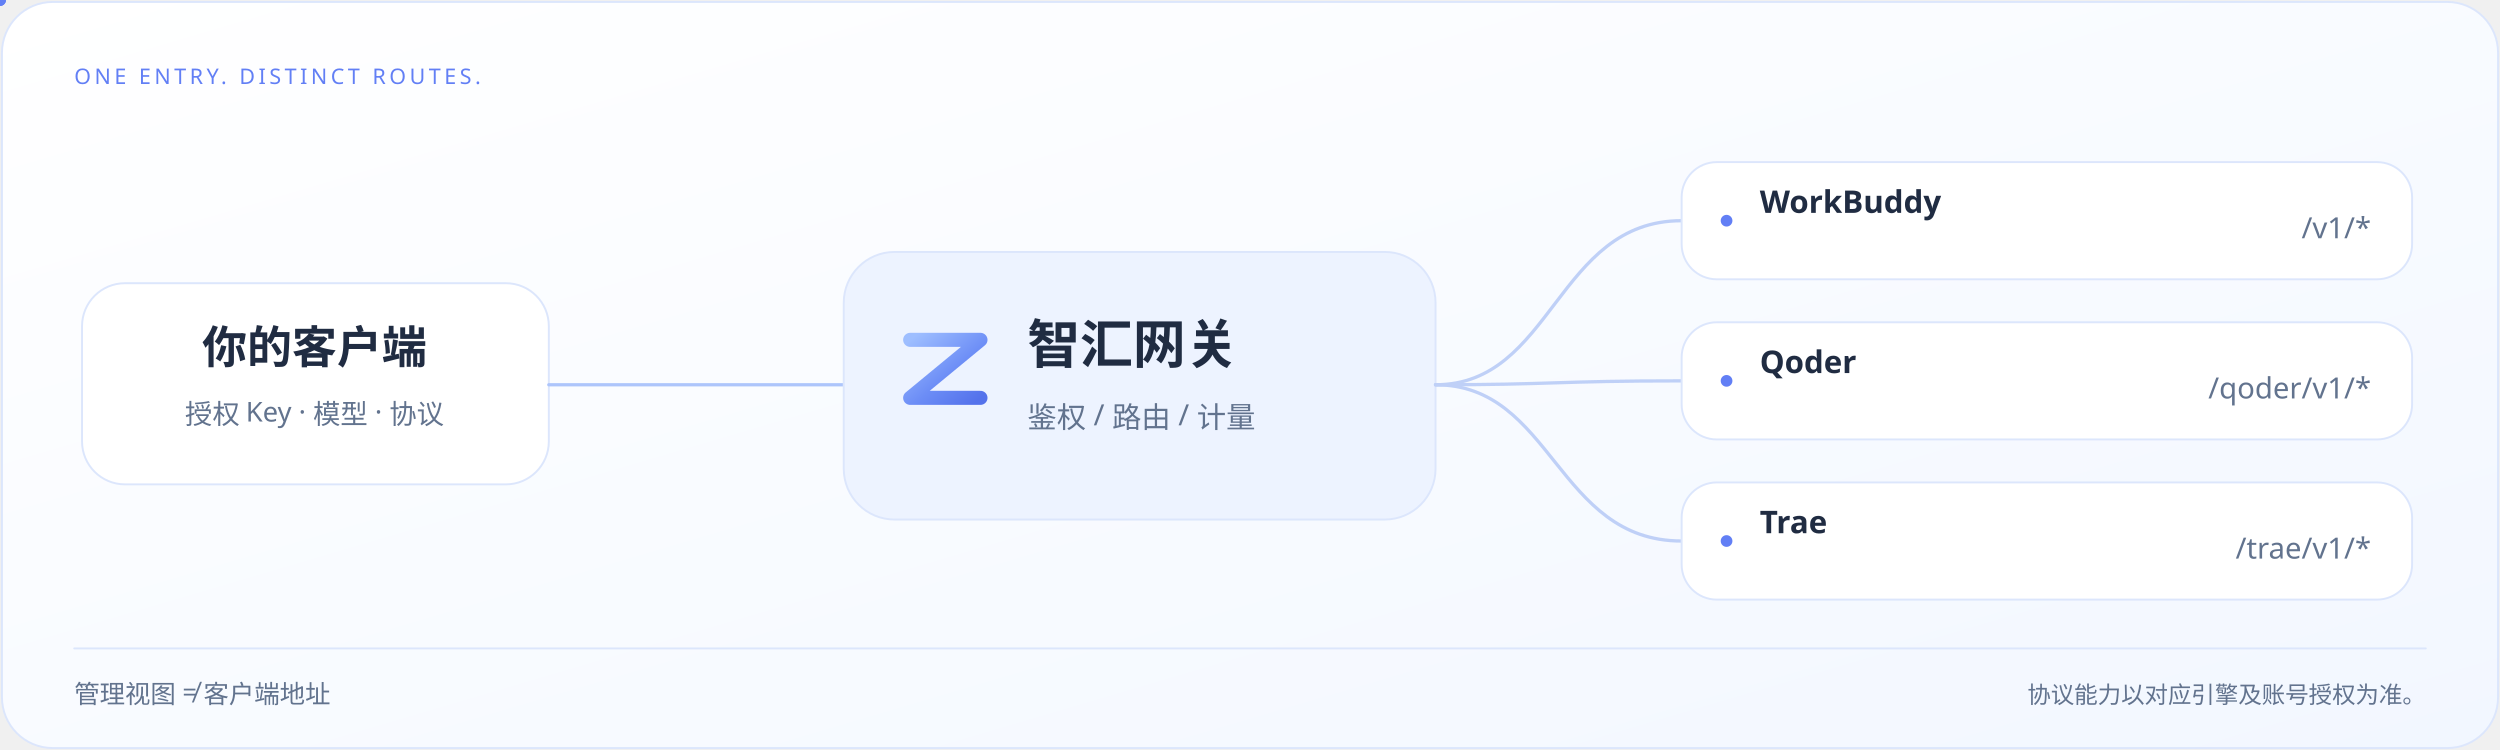
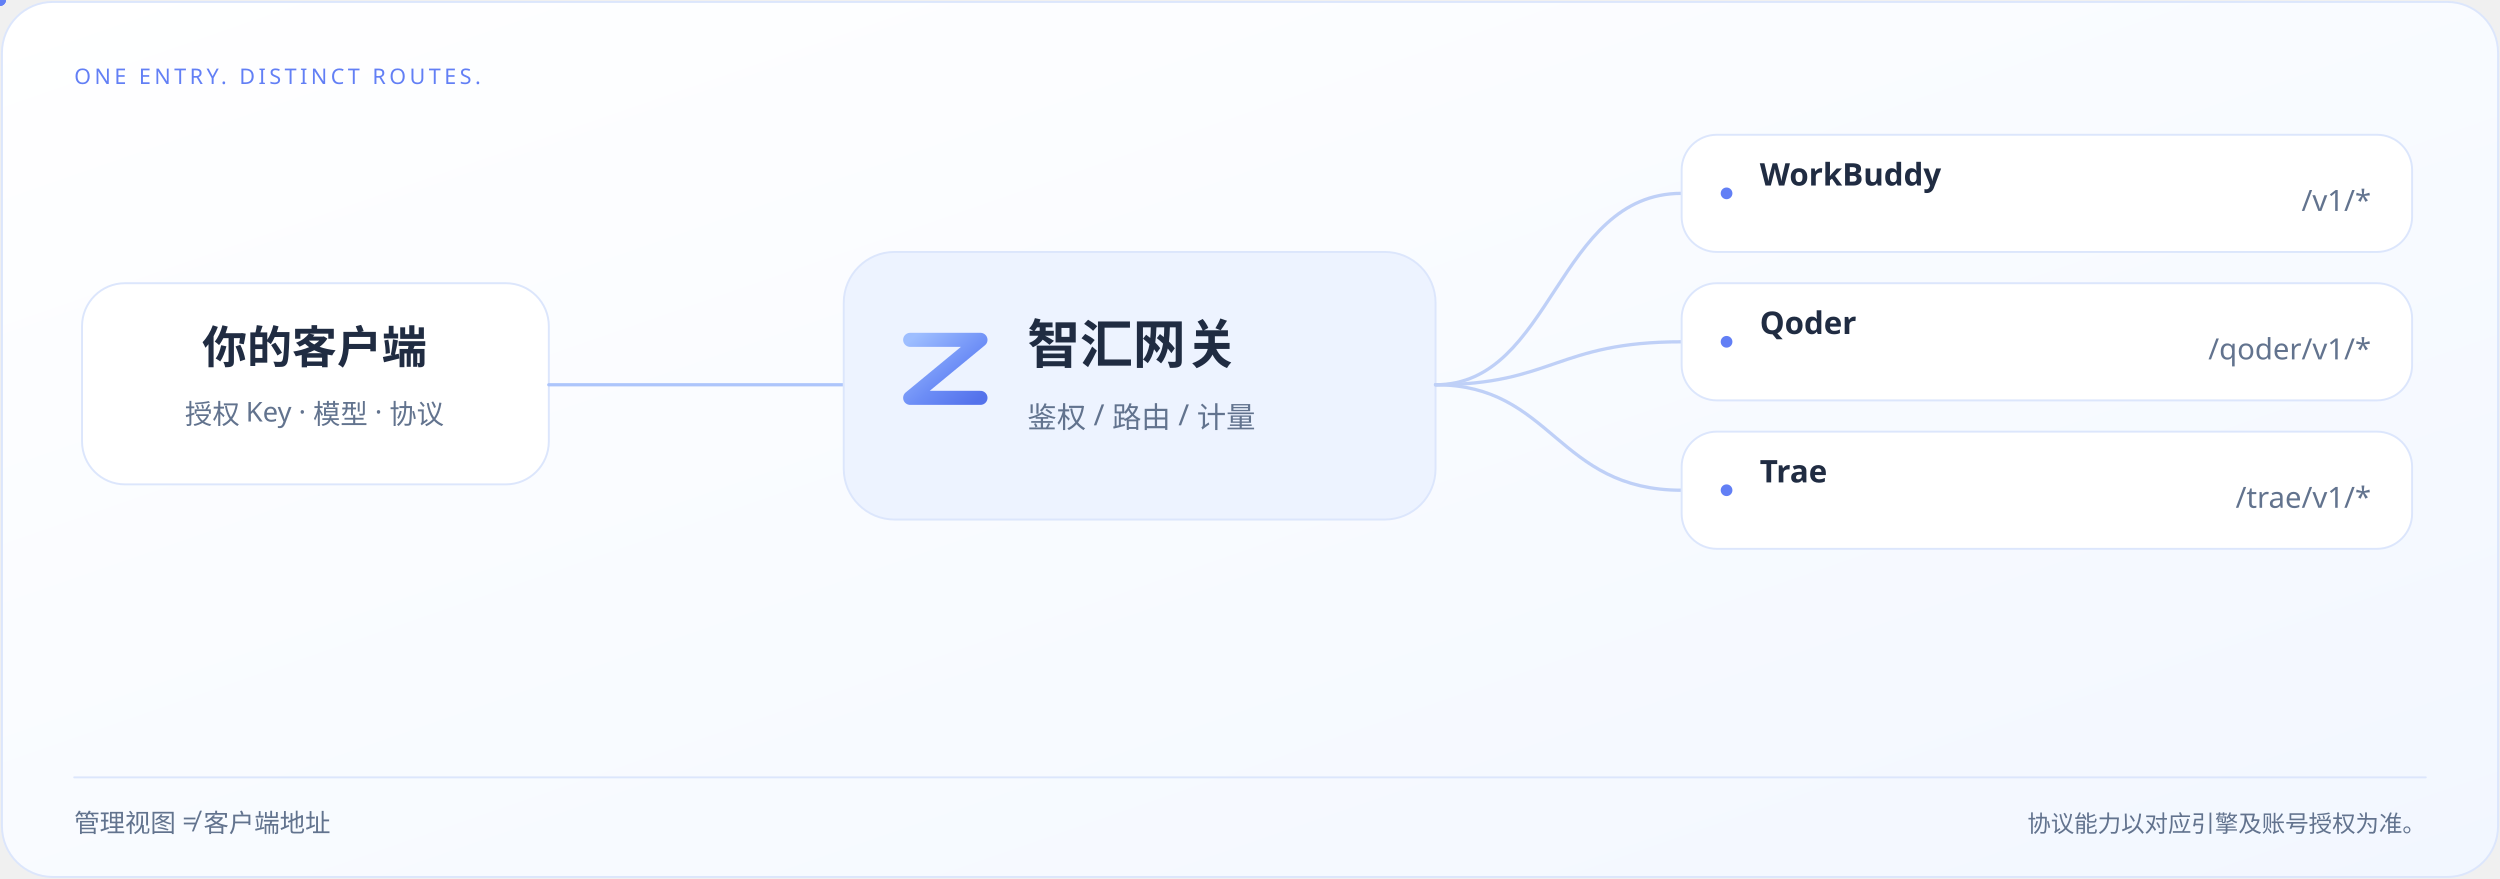
- <svg xmlns="http://www.w3.org/2000/svg" width="1280" height="384" viewBox="0 0 1280 384" role="img" aria-labelledby="title desc">
+ <svg xmlns="http://www.w3.org/2000/svg" width="1280" height="450" viewBox="0 0 1280 450" role="img" aria-labelledby="title desc">
  <defs>
    <linearGradient id="paper" x1="0" y1="0" x2="1" y2="1">
      <stop stop-color="#ffffff" />
      <stop offset="1" stop-color="#f2f7ff" />
    </linearGradient>
    <linearGradient id="blue" x1="0" y1="0" x2="1" y2="1">
      <stop stop-color="#9ebeff" />
      <stop offset=".58" stop-color="#6c8df6" />
      <stop offset="1" stop-color="#5472eb" />
    </linearGradient>
    <radialGradient id="halo">
      <stop stop-color="#dceaff" stop-opacity=".95" />
      <stop offset="1" stop-color="#eaf3ff" stop-opacity="0" />
    </radialGradient>
  </defs>
  <style>@media(prefers-reduced-motion:reduce){.travel{display:none}}</style>
-   <rect x="1" y="1" width="1278" height="382" rx="26" fill="url(#paper)" stroke="#dce6fc" />
+   <rect x="1" y="1" width="1278" height="448" rx="26" fill="url(#paper)" stroke="#dce6fc" />
  <text x="38" y="43" fill="#627ff5" font-family="'Bahnschrift', 'DIN Alternate', 'Microsoft YaHei', 'PingFang SC', sans-serif" font-size="11" font-weight="400" letter-spacing="1.8">ONE ENTRY. DISTINCT ROUTES.</text>
  <rect x="42" y="145" width="239" height="103" rx="22" fill="#ffffff" stroke="#dce6fc" />
  <text x="161" y="186" fill="#202c42" font-family="'Bahnschrift', 'DIN Alternate', 'Microsoft YaHei', 'PingFang SC', sans-serif" font-size="23" font-weight="700" text-anchor="middle">你的客户端</text>
  <text x="161" y="217" fill="#62738e" font-family="'Bahnschrift', 'DIN Alternate', 'Microsoft YaHei', 'PingFang SC', sans-serif" font-size="14" font-weight="400" text-anchor="middle">授权 Key · 模型 · 协议</text>
  <path d="M281 197 H432" fill="none" stroke="#adc5fb" stroke-width="1.7" stroke-linecap="round" stroke-linejoin="round" />
  <circle class="travel" r="3" fill="#627ff5" opacity=".8">
    <animateMotion dur="9s" begin="-3s" repeatCount="indefinite" path="M281 197 H432" />
  </circle>
  <rect x="432" y="129" width="303" height="137" rx="26" fill="#edf3ff" stroke="#dce6fc" />
  <g transform="translate(466 174) scale(0.9)">
    <path d="M0 0 H40 L0 33 H40" fill="none" stroke="url(#blue)" stroke-width="8" stroke-linecap="round" stroke-linejoin="round" />
  </g>
  <text x="526" y="186" fill="#202c42" font-family="'Bahnschrift', 'DIN Alternate', 'Microsoft YaHei', 'PingFang SC', sans-serif" font-size="27" font-weight="700">智汇网关</text>
  <text x="526" y="219" fill="#62738e" font-family="'Bahnschrift', 'DIN Alternate', 'Microsoft YaHei', 'PingFang SC', sans-serif" font-size="15" font-weight="400">鉴权 / 路由 / 计量</text>
-   <path d="M735 197 C795 197 797 113 861 113" fill="none" stroke="#bfd0f7" stroke-width="1.7" stroke-linecap="round" stroke-linejoin="round" />
+   <path d="M735 197 C795 197 797 99 861 99" fill="none" stroke="#bfd0f7" stroke-width="1.7" stroke-linecap="round" stroke-linejoin="round" />
  <circle class="travel" r="3" fill="#627ff5" opacity=".8">
-     <animateMotion dur="9s" begin="-0s" repeatCount="indefinite" path="M735 197 C795 197 797 113 861 113" />
+     <animateMotion dur="9s" begin="-0s" repeatCount="indefinite" path="M735 197 C795 197 797 99 861 99" />
  </circle>
-   <rect x="861" y="83" width="374" height="60" rx="18" fill="#ffffff" stroke="#dce6fc" />
-   <circle cx="884" cy="113" r="3" fill="#627ff5" />
-   <text x="901" y="109" fill="#202c42" font-family="'Bahnschrift', 'DIN Alternate', 'Microsoft YaHei', 'PingFang SC', sans-serif" font-size="16" font-weight="600">WorkBuddy</text>
-   <text x="1214" y="122" fill="#62738e" font-family="'Bahnschrift', 'DIN Alternate', 'Microsoft YaHei', 'PingFang SC', sans-serif" font-size="15" font-weight="400" text-anchor="end">/v1/*</text>
-   <path d="M735 197 C795 197 797 195 861 195" fill="none" stroke="#bfd0f7" stroke-width="1.7" stroke-linecap="round" stroke-linejoin="round" />
+   <rect x="861" y="69" width="374" height="60" rx="18" fill="#ffffff" stroke="#dce6fc" />
+   <circle cx="884" cy="99" r="3" fill="#627ff5" />
+   <text x="901" y="95" fill="#202c42" font-family="'Bahnschrift', 'DIN Alternate', 'Microsoft YaHei', 'PingFang SC', sans-serif" font-size="16" font-weight="600">WorkBuddy</text>
+   <text x="1214" y="108" fill="#62738e" font-family="'Bahnschrift', 'DIN Alternate', 'Microsoft YaHei', 'PingFang SC', sans-serif" font-size="15" font-weight="400" text-anchor="end">/v1/*</text>
+   <path d="M735 197 C795 197 797 175 861 175" fill="none" stroke="#bfd0f7" stroke-width="1.7" stroke-linecap="round" stroke-linejoin="round" />
  <circle class="travel" r="3" fill="#627ff5" opacity=".8">
-     <animateMotion dur="9s" begin="-2s" repeatCount="indefinite" path="M735 197 C795 197 797 195 861 195" />
+     <animateMotion dur="9s" begin="-2s" repeatCount="indefinite" path="M735 197 C795 197 797 175 861 175" />
  </circle>
-   <rect x="861" y="165" width="374" height="60" rx="18" fill="#ffffff" stroke="#dce6fc" />
-   <circle cx="884" cy="195" r="3" fill="#627ff5" />
-   <text x="901" y="191" fill="#202c42" font-family="'Bahnschrift', 'DIN Alternate', 'Microsoft YaHei', 'PingFang SC', sans-serif" font-size="16" font-weight="600">Qoder</text>
-   <text x="1214" y="204" fill="#62738e" font-family="'Bahnschrift', 'DIN Alternate', 'Microsoft YaHei', 'PingFang SC', sans-serif" font-size="15" font-weight="400" text-anchor="end">/qoder/v1/*</text>
-   <path d="M735 197 C795 197 797 277 861 277" fill="none" stroke="#bfd0f7" stroke-width="1.7" stroke-linecap="round" stroke-linejoin="round" />
+   <rect x="861" y="145" width="374" height="60" rx="18" fill="#ffffff" stroke="#dce6fc" />
+   <circle cx="884" cy="175" r="3" fill="#627ff5" />
+   <text x="901" y="171" fill="#202c42" font-family="'Bahnschrift', 'DIN Alternate', 'Microsoft YaHei', 'PingFang SC', sans-serif" font-size="16" font-weight="600">Qoder</text>
+   <text x="1214" y="184" fill="#62738e" font-family="'Bahnschrift', 'DIN Alternate', 'Microsoft YaHei', 'PingFang SC', sans-serif" font-size="15" font-weight="400" text-anchor="end">/qoder/v1/*</text>
+   <path d="M735 197 C795 197 797 251 861 251" fill="none" stroke="#bfd0f7" stroke-width="1.7" stroke-linecap="round" stroke-linejoin="round" />
  <circle class="travel" r="3" fill="#627ff5" opacity=".8">
-     <animateMotion dur="9s" begin="-4s" repeatCount="indefinite" path="M735 197 C795 197 797 277 861 277" />
+     <animateMotion dur="9s" begin="-4s" repeatCount="indefinite" path="M735 197 C795 197 797 251 861 251" />
  </circle>
-   <rect x="861" y="247" width="374" height="60" rx="18" fill="#ffffff" stroke="#dce6fc" />
-   <circle cx="884" cy="277" r="3" fill="#627ff5" />
-   <text x="901" y="273" fill="#202c42" font-family="'Bahnschrift', 'DIN Alternate', 'Microsoft YaHei', 'PingFang SC', sans-serif" font-size="16" font-weight="600">Trae</text>
-   <text x="1214" y="286" fill="#62738e" font-family="'Bahnschrift', 'DIN Alternate', 'Microsoft YaHei', 'PingFang SC', sans-serif" font-size="15" font-weight="400" text-anchor="end">/trae/v1/*</text>
-   <path d="M38 332 H1242" fill="none" stroke="#dce6fc" stroke-width="1" stroke-linecap="round" stroke-linejoin="round" />
-   <text x="38" y="360" fill="#62738e" font-family="'Bahnschrift', 'DIN Alternate', 'Microsoft YaHei', 'PingFang SC', sans-serif" font-size="13" font-weight="400">管理视图 ≠ 客户端地址</text>
-   <text x="1242" y="360" fill="#62738e" font-family="'Bahnschrift', 'DIN Alternate', 'Microsoft YaHei', 'PingFang SC', sans-serif" font-size="12" font-weight="400" text-anchor="end">协议能力以对应引擎及账号授权为准。</text>
+   <rect x="861" y="221" width="374" height="60" rx="18" fill="#ffffff" stroke="#dce6fc" />
+   <circle cx="884" cy="251" r="3" fill="#627ff5" />
+   <text x="901" y="247" fill="#202c42" font-family="'Bahnschrift', 'DIN Alternate', 'Microsoft YaHei', 'PingFang SC', sans-serif" font-size="16" font-weight="600">Trae</text>
+   <text x="1214" y="260" fill="#62738e" font-family="'Bahnschrift', 'DIN Alternate', 'Microsoft YaHei', 'PingFang SC', sans-serif" font-size="15" font-weight="400" text-anchor="end">/trae/v1/*</text>
+   <path d="M38 398 H1242" fill="none" stroke="#dce6fc" stroke-width="1" stroke-linecap="round" stroke-linejoin="round" />
+   <text x="38" y="426" fill="#62738e" font-family="'Bahnschrift', 'DIN Alternate', 'Microsoft YaHei', 'PingFang SC', sans-serif" font-size="13" font-weight="400">管理视图 ≠ 客户端地址</text>
+   <text x="1242" y="426" fill="#62738e" font-family="'Bahnschrift', 'DIN Alternate', 'Microsoft YaHei', 'PingFang SC', sans-serif" font-size="12" font-weight="400" text-anchor="end">协议能力以对应引擎及账号授权为准。</text>
</svg>
